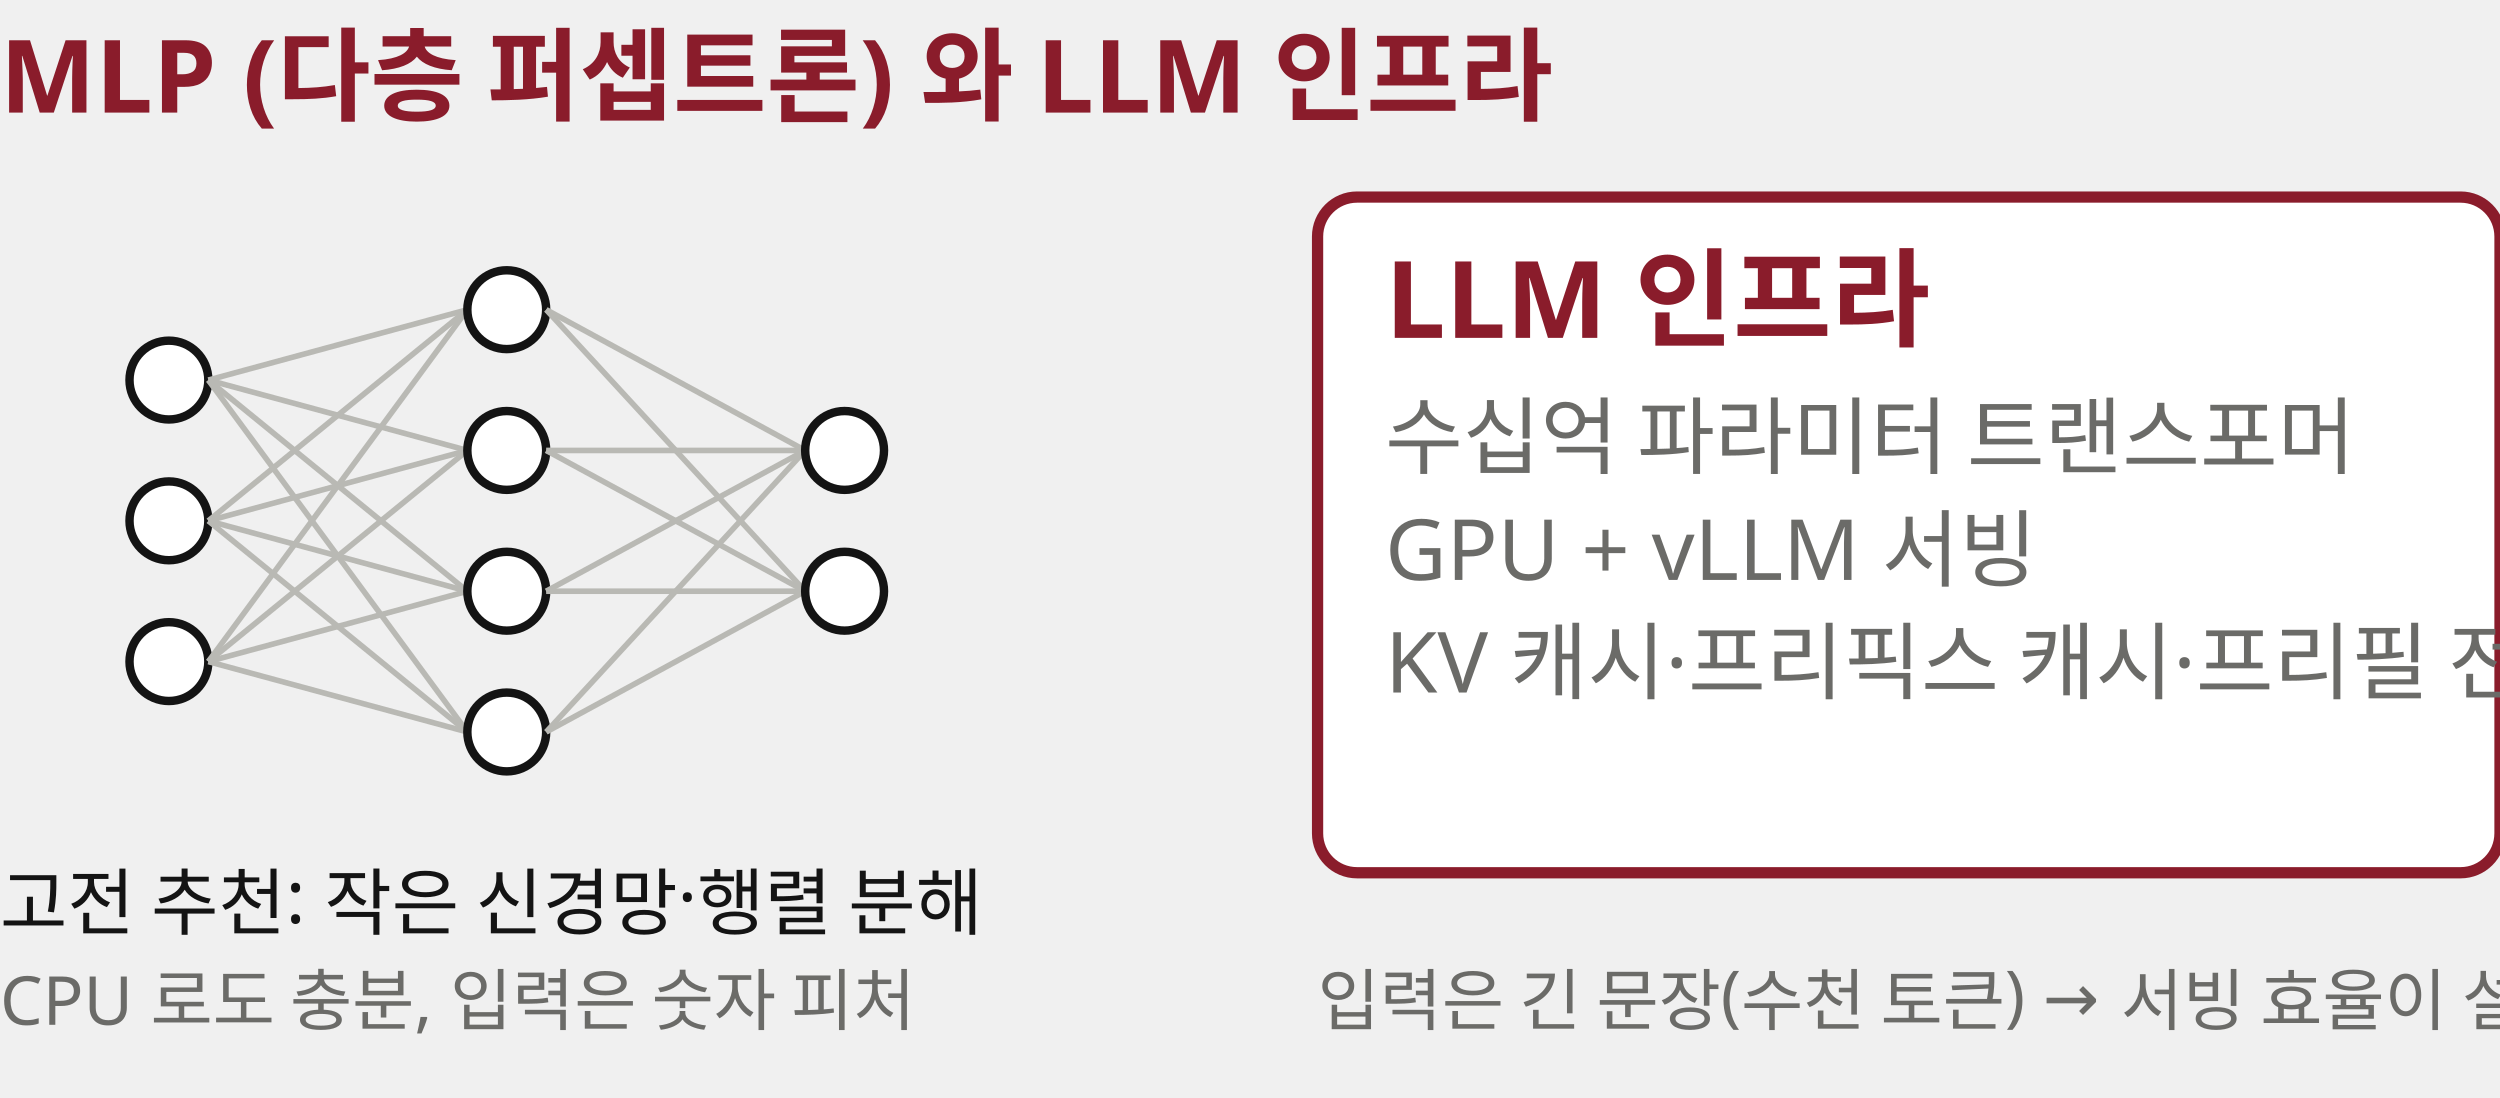
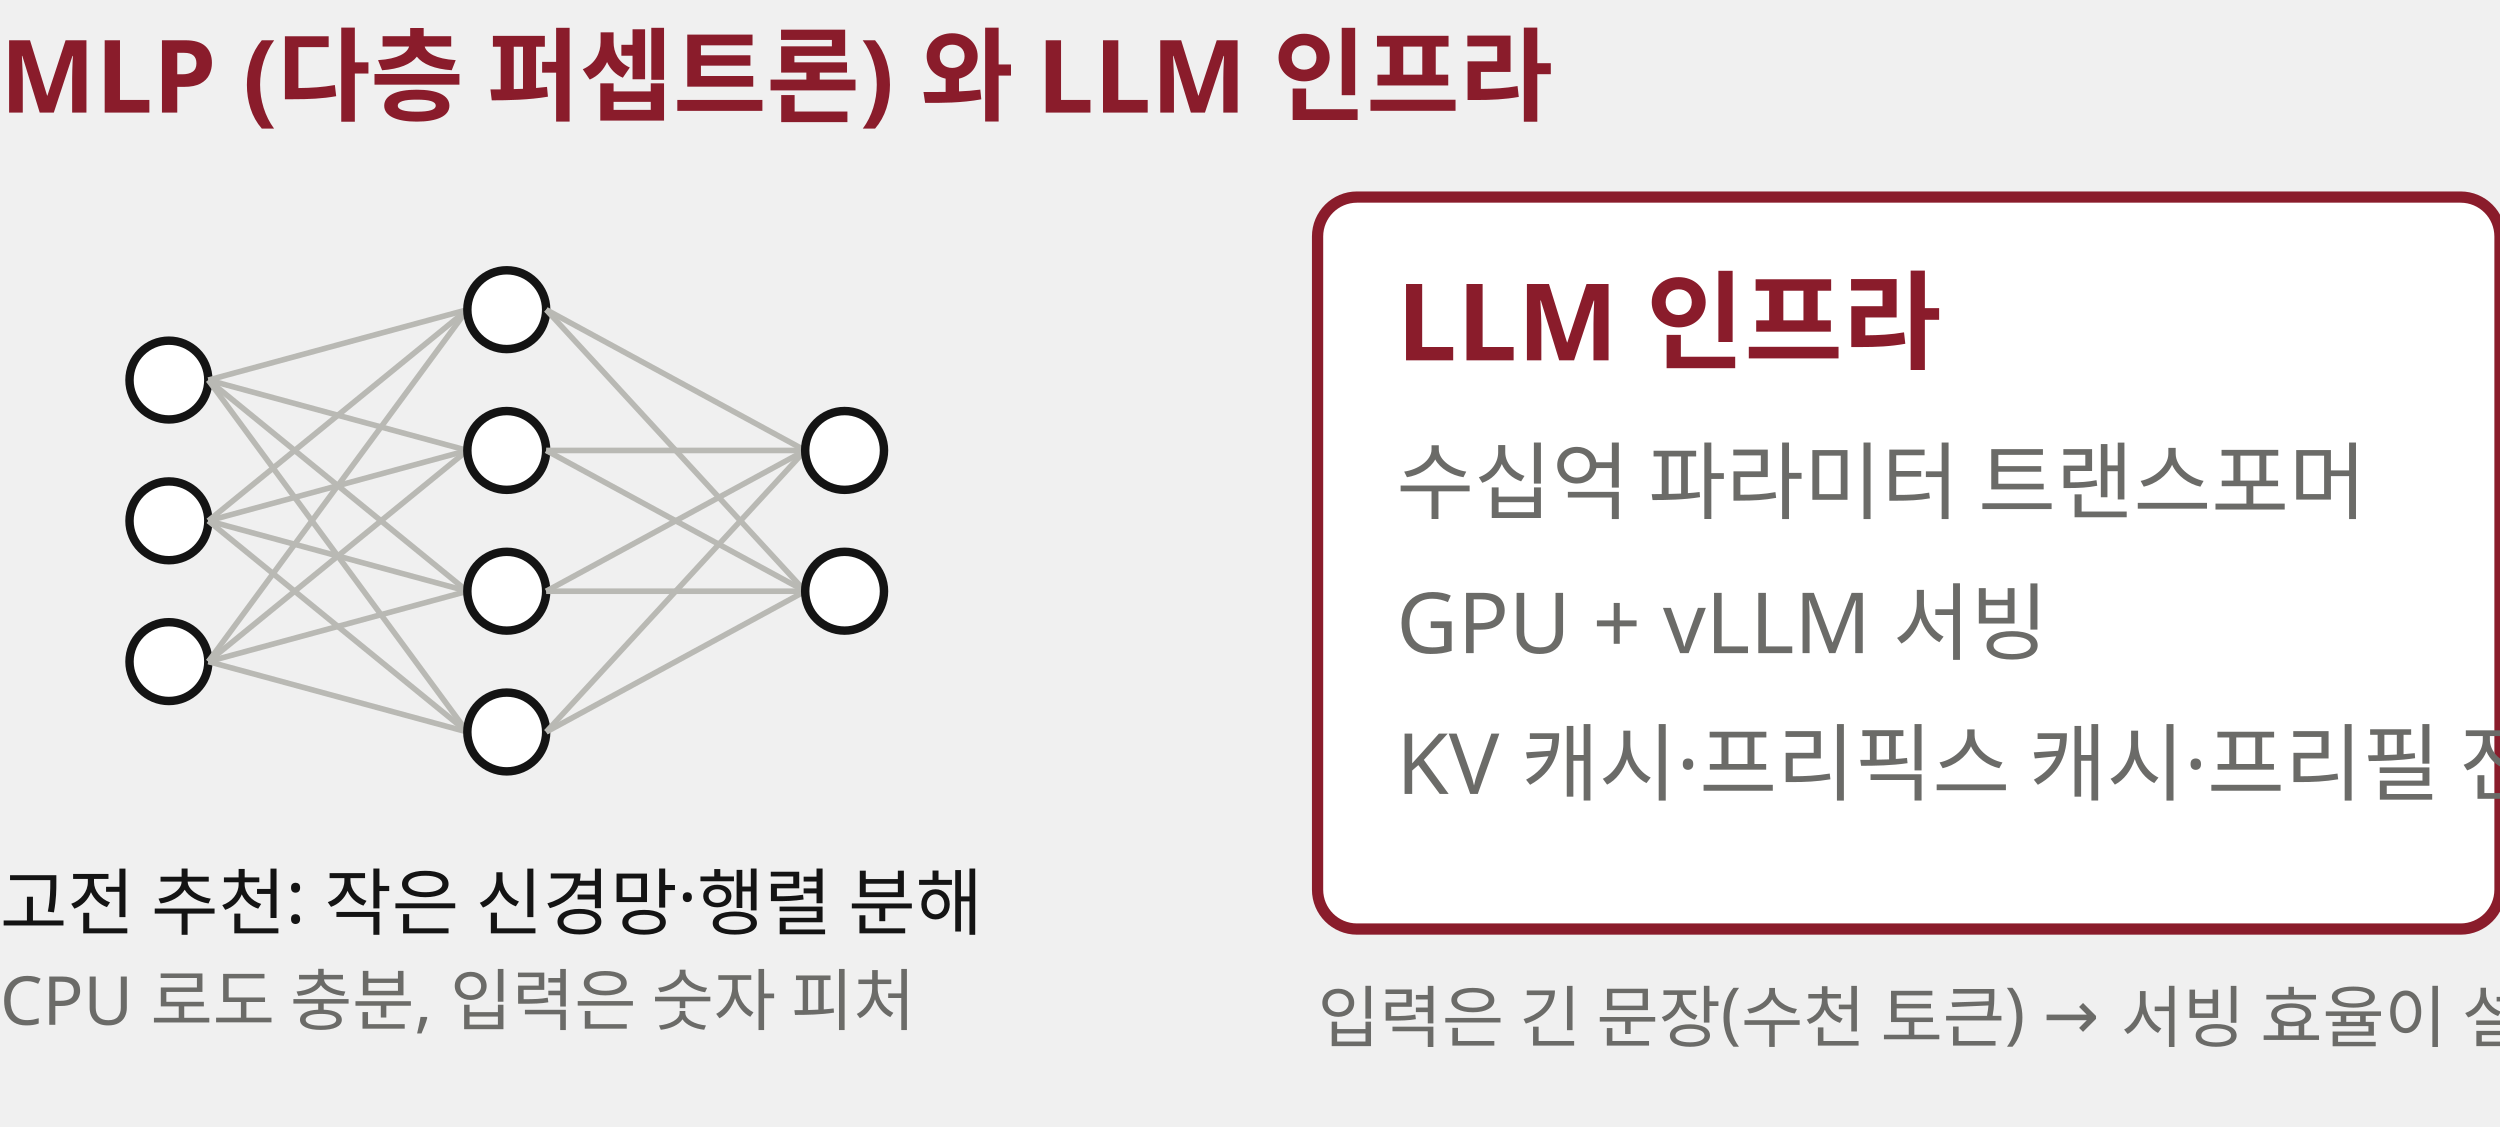
- <svg xmlns="http://www.w3.org/2000/svg" viewBox="0 0 888 390" width="888" height="390">
+ <svg xmlns="http://www.w3.org/2000/svg" viewBox="0 0 888 400" width="888" height="400">
  <defs>
    <marker id="a" viewBox="0 0 10 10" refX="9" refY="5" markerWidth="5" markerHeight="5" orient="auto">
      <path d="M0 0L10 5L0 10z" fill="#8A1C2B" />
    </marker>
  </defs>
  <text x="0" y="40" font-size="36" fill="#8A1C2B" text-anchor="start" font-weight="bold" font-family="NanumGothic, Nanum Gothic, sans-serif">MLP (다층 퍼셉트론) 와 LLM 인프라</text>
  <circle cx="60" cy="135" r="14" fill="#FFFFFF" stroke="#141414" stroke-width="3" />
  <line x1="74" y1="135" x2="166" y2="110" stroke="#B9B9B4" stroke-width="2" />
  <line x1="74" y1="135" x2="166" y2="160" stroke="#B9B9B4" stroke-width="2" />
  <line x1="74" y1="135" x2="166" y2="210" stroke="#B9B9B4" stroke-width="2" />
  <line x1="74" y1="135" x2="166" y2="260" stroke="#B9B9B4" stroke-width="2" />
  <circle cx="60" cy="185" r="14" fill="#FFFFFF" stroke="#141414" stroke-width="3" />
  <line x1="74" y1="185" x2="166" y2="110" stroke="#B9B9B4" stroke-width="2" />
  <line x1="74" y1="185" x2="166" y2="160" stroke="#B9B9B4" stroke-width="2" />
  <line x1="74" y1="185" x2="166" y2="210" stroke="#B9B9B4" stroke-width="2" />
  <line x1="74" y1="185" x2="166" y2="260" stroke="#B9B9B4" stroke-width="2" />
  <circle cx="60" cy="235" r="14" fill="#FFFFFF" stroke="#141414" stroke-width="3" />
  <line x1="74" y1="235" x2="166" y2="110" stroke="#B9B9B4" stroke-width="2" />
  <line x1="74" y1="235" x2="166" y2="160" stroke="#B9B9B4" stroke-width="2" />
  <line x1="74" y1="235" x2="166" y2="210" stroke="#B9B9B4" stroke-width="2" />
  <line x1="74" y1="235" x2="166" y2="260" stroke="#B9B9B4" stroke-width="2" />
  <circle cx="180" cy="110" r="14" fill="#FFFFFF" stroke="#141414" stroke-width="3" />
  <line x1="194" y1="110" x2="286" y2="160" stroke="#B9B9B4" stroke-width="2" />
  <line x1="194" y1="110" x2="286" y2="210" stroke="#B9B9B4" stroke-width="2" />
  <circle cx="180" cy="160" r="14" fill="#FFFFFF" stroke="#141414" stroke-width="3" />
  <line x1="194" y1="160" x2="286" y2="160" stroke="#B9B9B4" stroke-width="2" />
  <line x1="194" y1="160" x2="286" y2="210" stroke="#B9B9B4" stroke-width="2" />
  <circle cx="180" cy="210" r="14" fill="#FFFFFF" stroke="#141414" stroke-width="3" />
  <line x1="194" y1="210" x2="286" y2="160" stroke="#B9B9B4" stroke-width="2" />
  <line x1="194" y1="210" x2="286" y2="210" stroke="#B9B9B4" stroke-width="2" />
  <circle cx="180" cy="260" r="14" fill="#FFFFFF" stroke="#141414" stroke-width="3" />
  <line x1="194" y1="260" x2="286" y2="160" stroke="#B9B9B4" stroke-width="2" />
  <line x1="194" y1="260" x2="286" y2="210" stroke="#B9B9B4" stroke-width="2" />
  <circle cx="300" cy="160" r="14" fill="#FFFFFF" stroke="#141414" stroke-width="3" />
  <circle cx="300" cy="210" r="14" fill="#FFFFFF" stroke="#141414" stroke-width="3" />
  <text x="0" y="330" font-size="26" fill="#141414" text-anchor="start" font-weight="normal" font-family="NanumGothic, Nanum Gothic, sans-serif">고전 추천: 작은 신경망·행렬 분해</text>
  <text x="0" y="364" font-size="24" fill="#6B6B68" text-anchor="start" font-weight="normal" font-family="NanumGothic, Nanum Gothic, sans-serif">CPU 로도 충분, 입력은 숫자 피처</text>
-   <rect x="468" y="70" width="420" height="240" rx="14" fill="#FFFFFF" stroke="#8A1C2B" stroke-width="4" />
-   <text x="492" y="120" font-size="38" fill="#8A1C2B" text-anchor="start" font-weight="bold" font-family="NanumGothic, Nanum Gothic, sans-serif">LLM 인프라</text>
-   <text x="492" y="166" font-size="30" fill="#6B6B68" text-anchor="start" font-weight="normal" font-family="NanumGothic, Nanum Gothic, sans-serif">수십억 파라미터 트랜스포머</text>
-   <text x="492" y="206" font-size="30" fill="#6B6B68" text-anchor="start" font-weight="normal" font-family="NanumGothic, Nanum Gothic, sans-serif">GPU + vLLM 서빙</text>
-   <text x="492" y="246" font-size="30" fill="#6B6B68" text-anchor="start" font-weight="normal" font-family="NanumGothic, Nanum Gothic, sans-serif">KV 캐시·프리픽스 캐시·프리필 전용</text>
-   <text x="468" y="364" font-size="24" fill="#6B6B68" text-anchor="start" font-weight="normal" font-family="NanumGothic, Nanum Gothic, sans-serif">입력은 긴 문장(수천 토큰) → 서빙 효율이 설계의 중심</text>
+   <rect x="468" y="70" width="420" height="260" rx="14" fill="#FFFFFF" stroke="#8A1C2B" stroke-width="4" />
+   <text x="496" y="128" font-size="38" fill="#8A1C2B" text-anchor="start" font-weight="bold" font-family="NanumGothic, Nanum Gothic, sans-serif">LLM 인프라</text>
+   <text x="496" y="182" font-size="30" fill="#6B6B68" text-anchor="start" font-weight="normal" font-family="NanumGothic, Nanum Gothic, sans-serif">수십억 파라미터 트랜스포머</text>
+   <text x="496" y="232" font-size="30" fill="#6B6B68" text-anchor="start" font-weight="normal" font-family="NanumGothic, Nanum Gothic, sans-serif">GPU + vLLM 서빙</text>
+   <text x="496" y="282" font-size="30" fill="#6B6B68" text-anchor="start" font-weight="normal" font-family="NanumGothic, Nanum Gothic, sans-serif">KV 캐시·프리픽스 캐시·프리필 전용</text>
+   <text x="468" y="370" font-size="24" fill="#6B6B68" text-anchor="start" font-weight="normal" font-family="NanumGothic, Nanum Gothic, sans-serif">입력은 긴 문장(수천 토큰) → 서빙 효율이 설계의 중심</text>
</svg>
